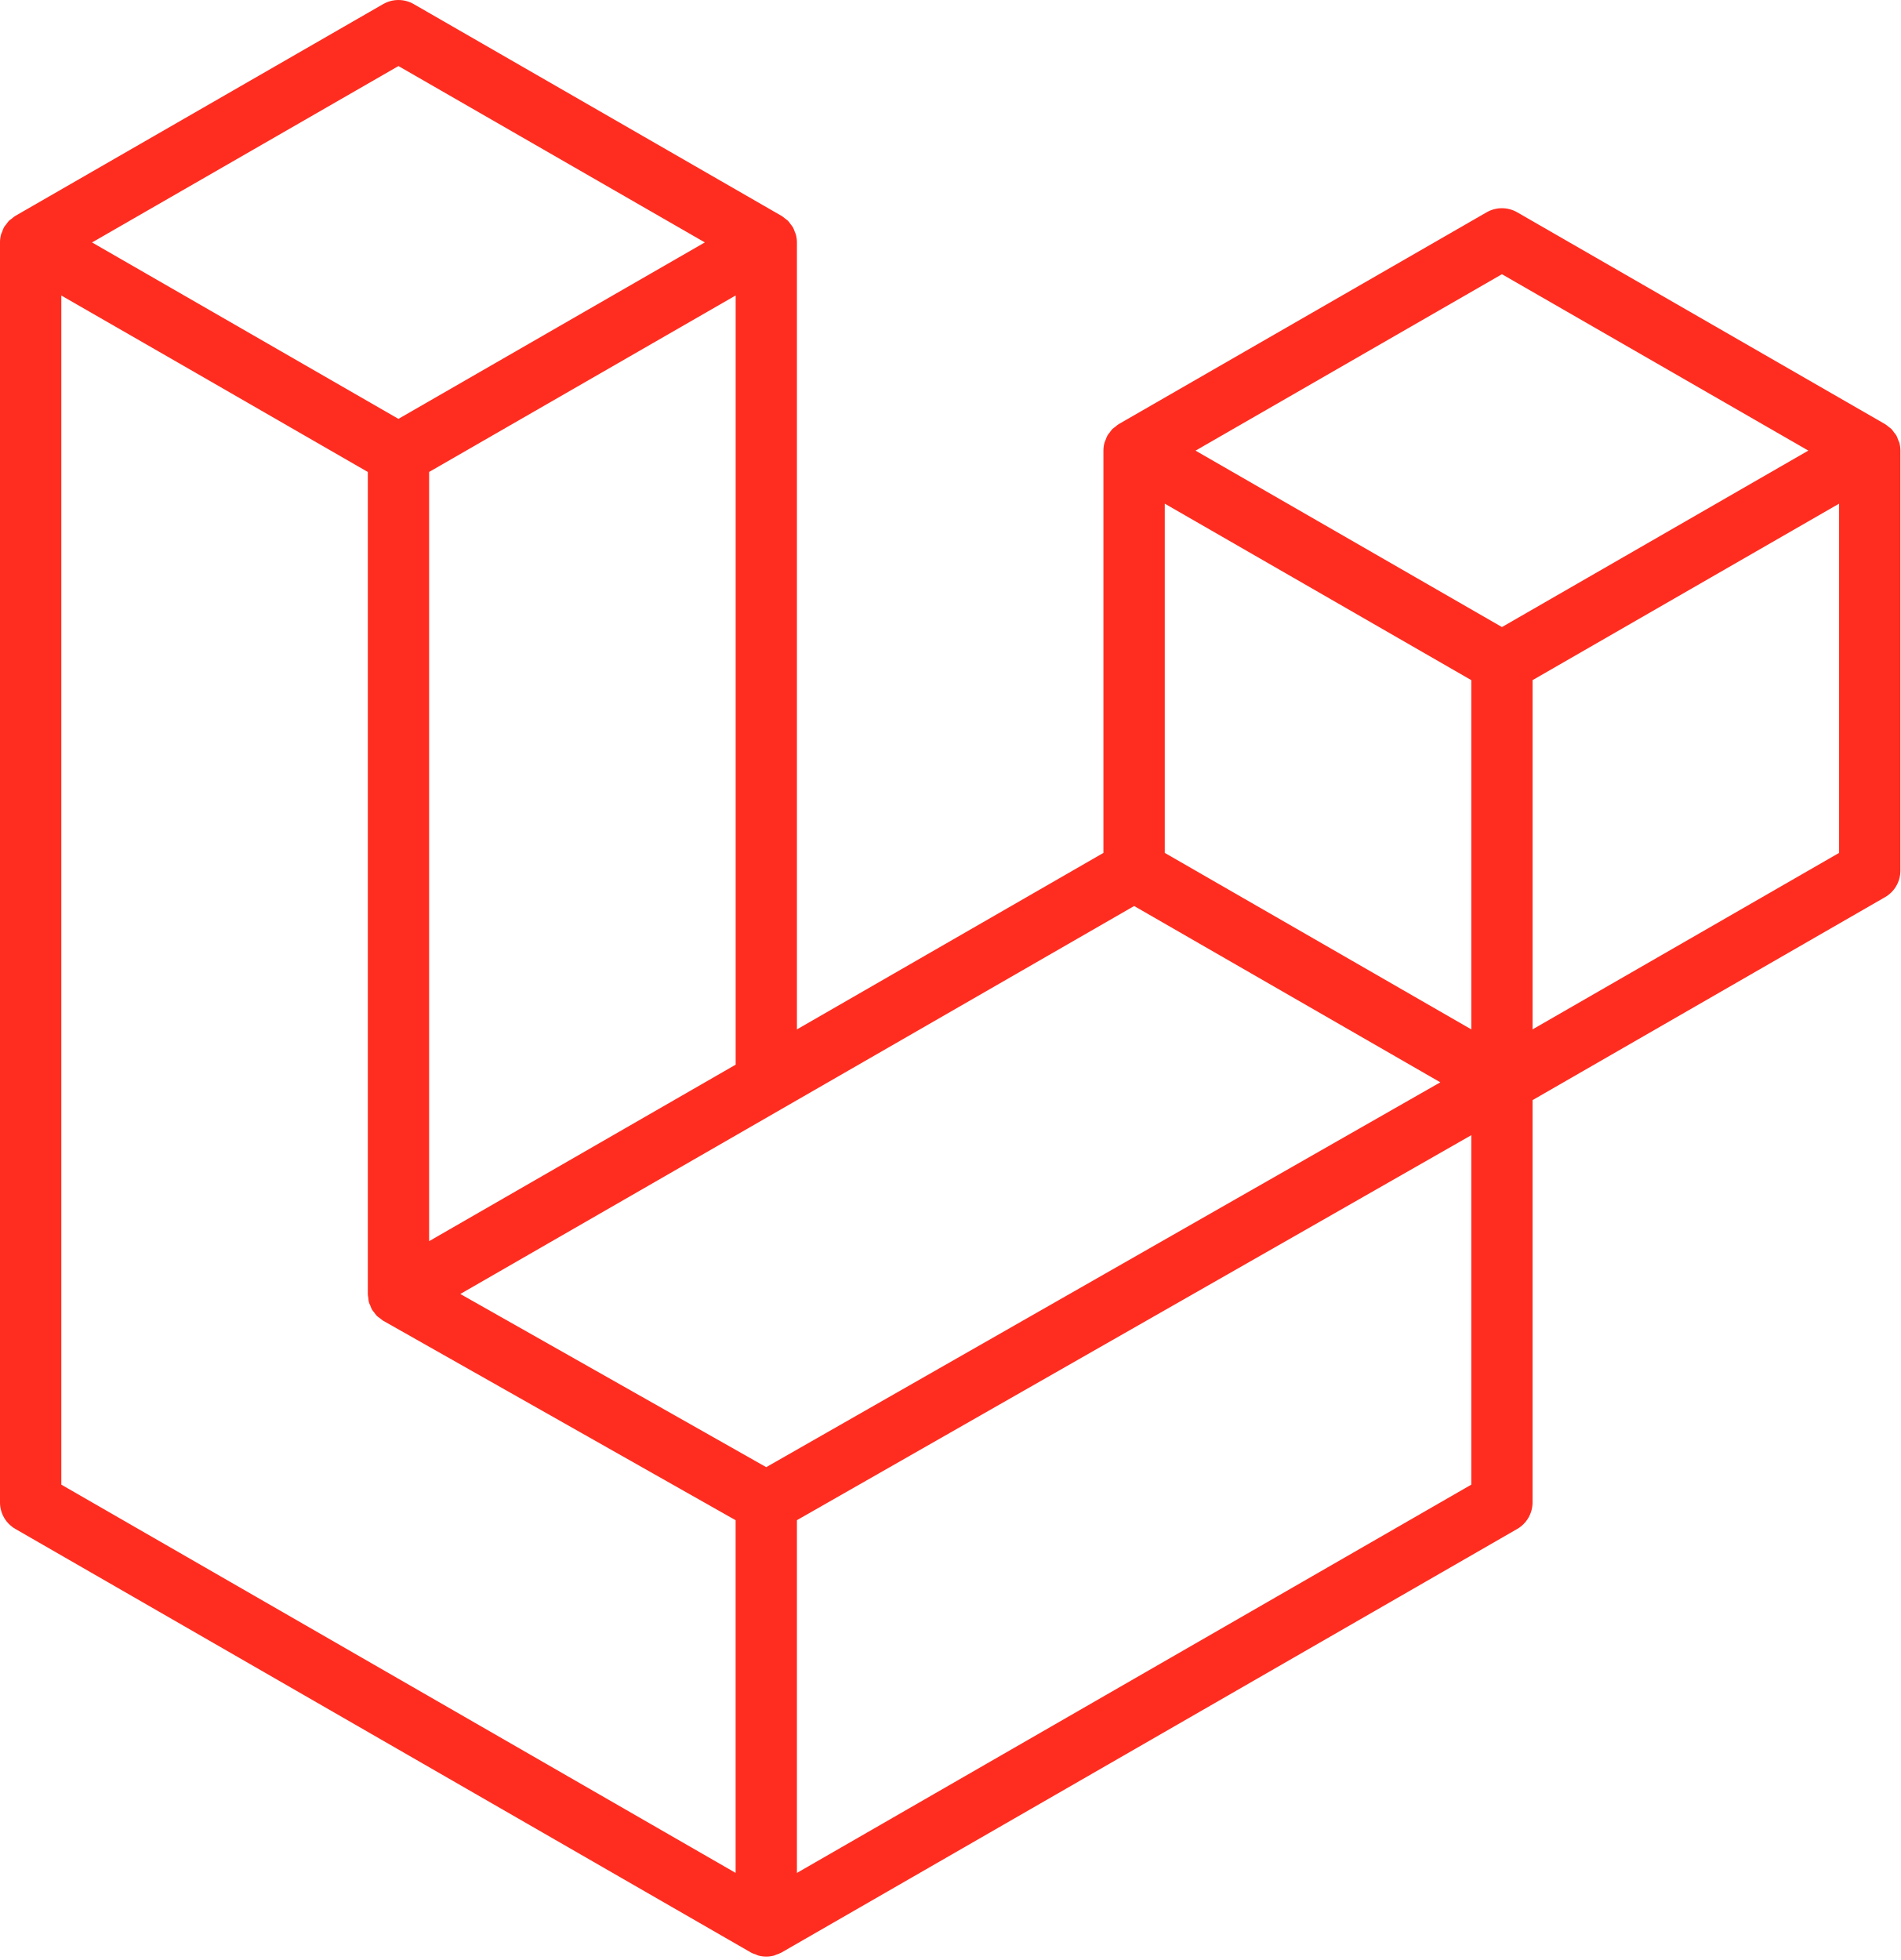
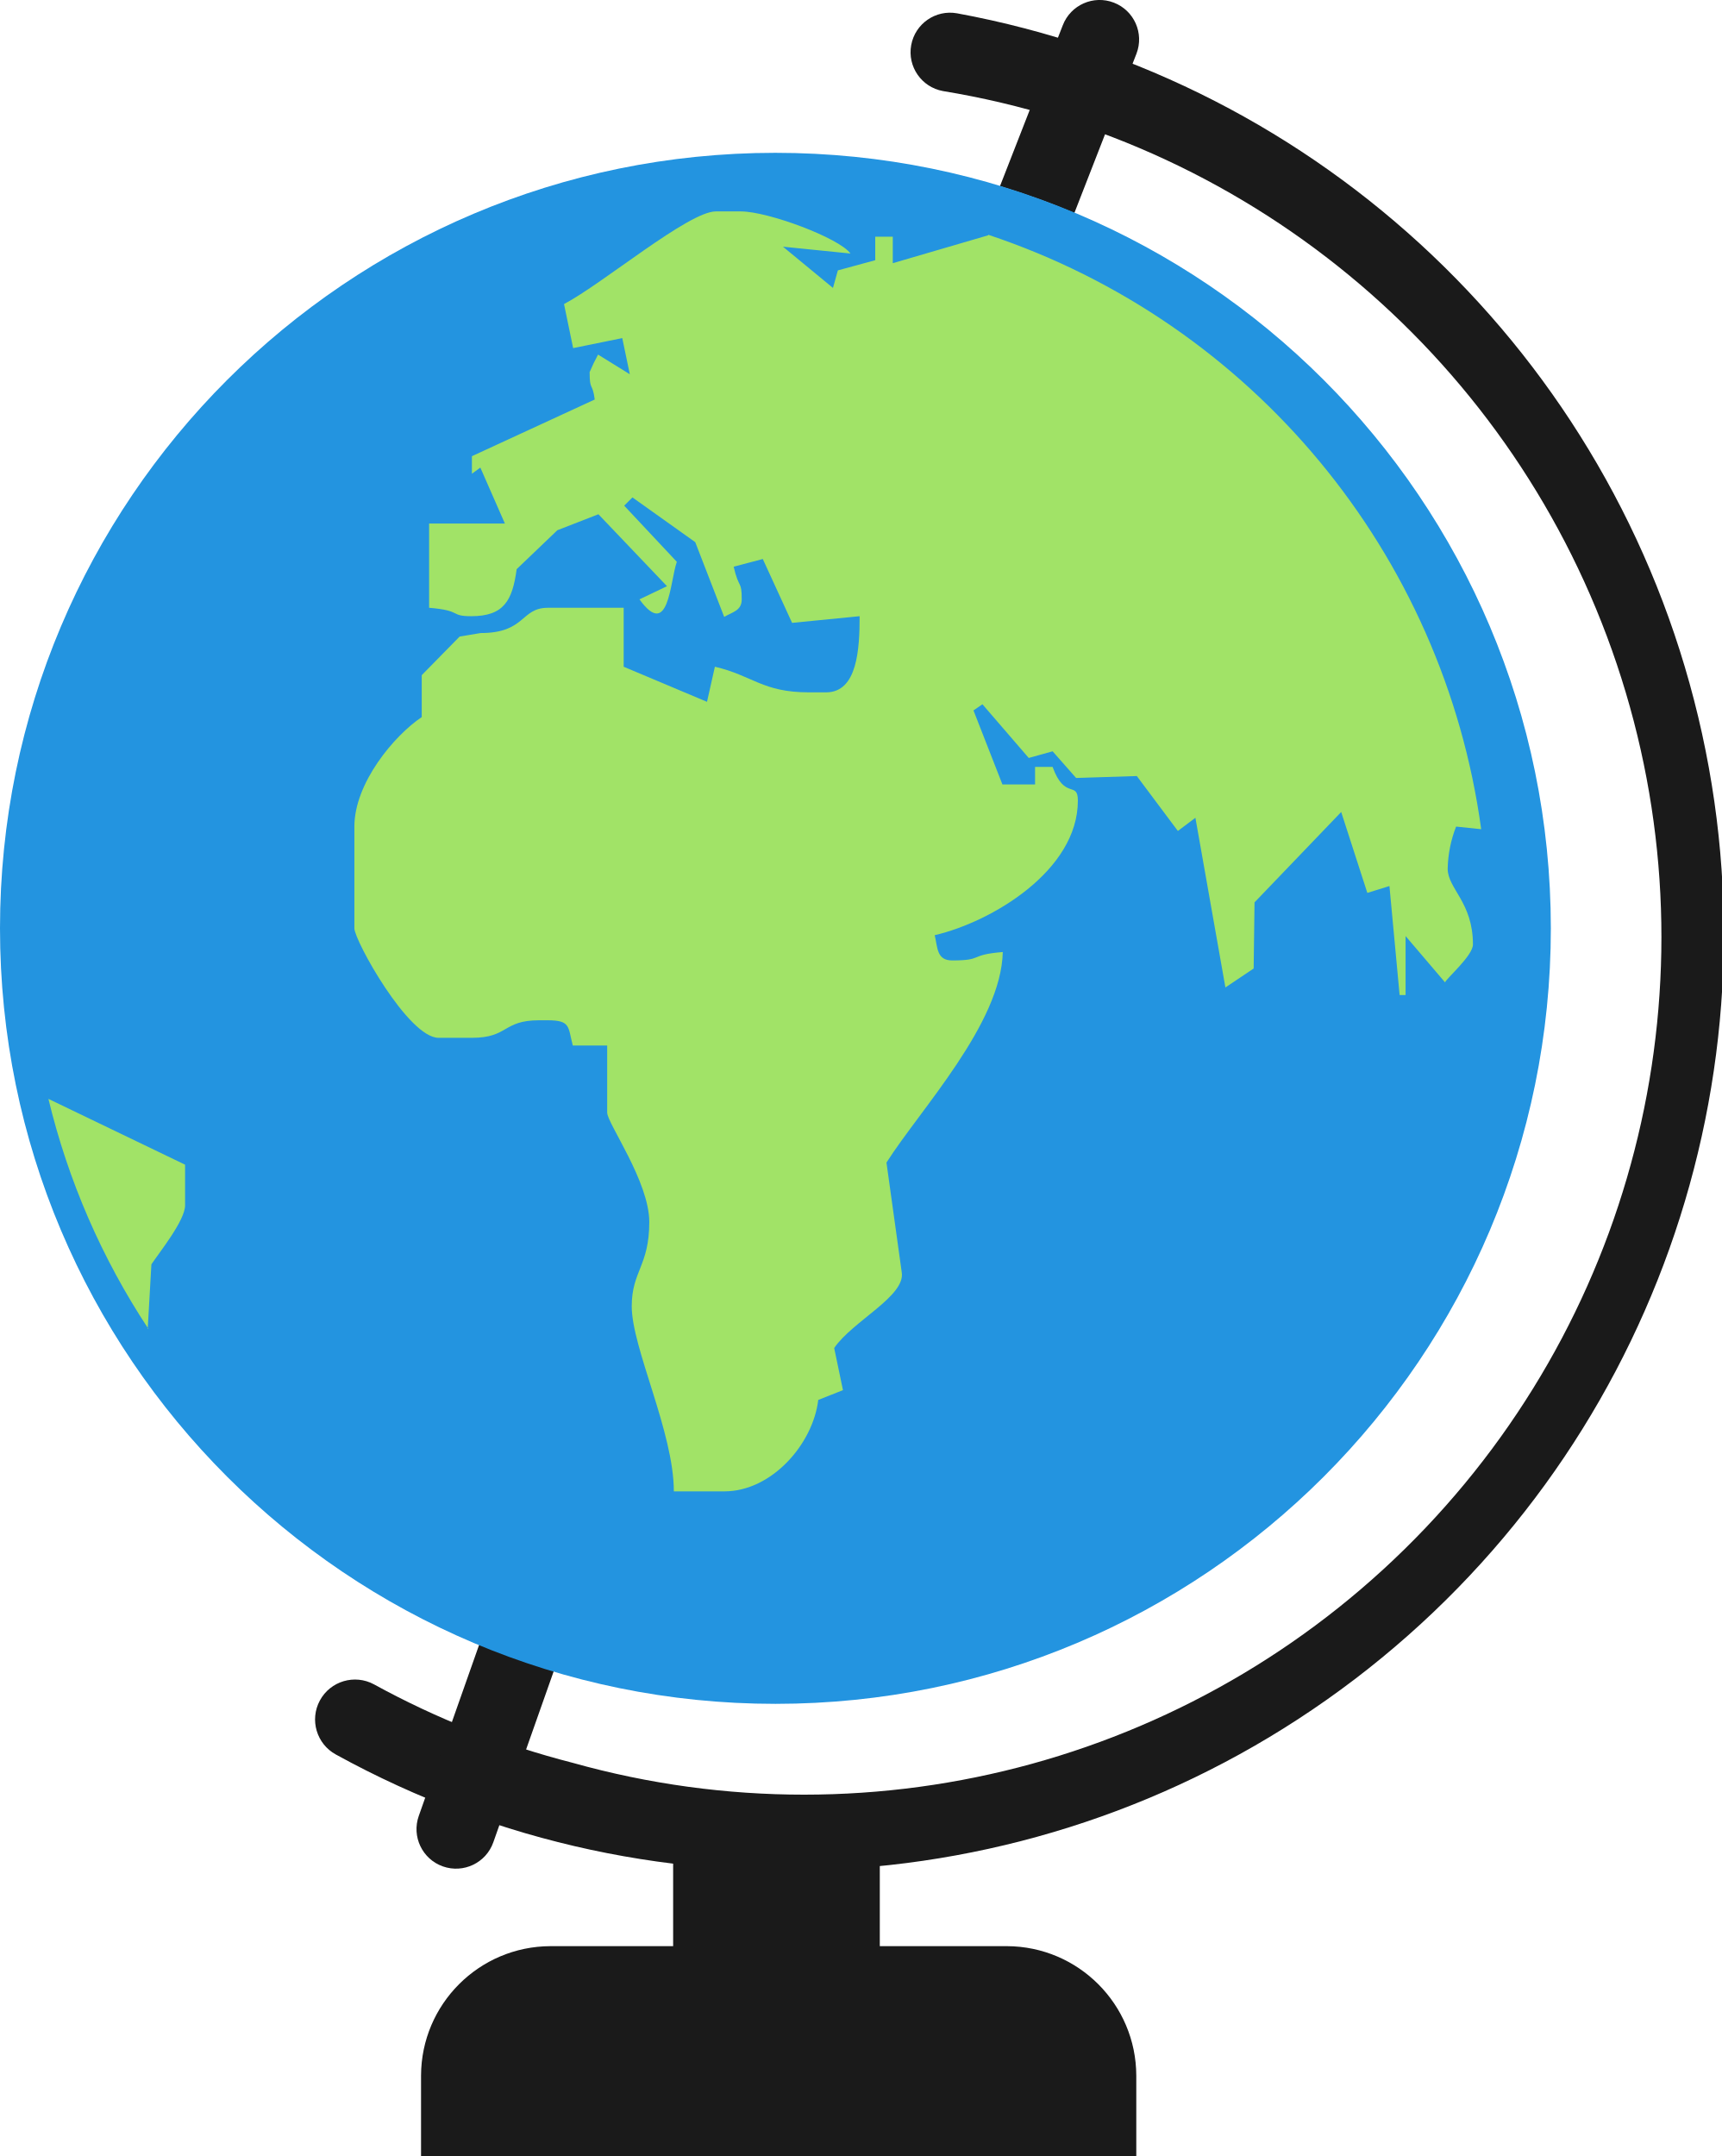
- <svg xmlns="http://www.w3.org/2000/svg" height="264" preserveAspectRatio="xMidYMid" viewBox="0 0 256 264" width="256">
-   <path d="m255.856 59.62c.095.351.144.714.144 1.078v56.568c0 1.478-.791 2.843-2.073 3.578l-47.479 27.335v54.181c0 1.475-.784 2.836-2.062 3.578l-99.108 57.053c-.227.129-.474.211-.722.299-.093.031-.18.088-.278.113-.693.182-1.421.182-2.114 0-.113-.031-.217-.093-.325-.134-.227-.082-.464-.155-.681-.278l-99.087-57.053c-1.281-.736-2.073-2.1-2.073-3.578v-169.704c0-.371.052-.732.144-1.083.031-.119.103-.227.144-.345.077-.217.15-.438.263-.639.077-.134.191-.242.284-.366.119-.165.227-.335.366-.479.119-.119.273-.206.407-.309.15-.124.284-.258.454-.356h.005l49.546-28.526c1.277-.735 2.848-.735 4.125 0l49.546 28.526h.01c.165.103.304.232.454.351.134.103.284.196.402.309.144.15.247.32.371.485.088.124.206.232.278.366.119.206.186.423.268.639.041.119.113.227.144.351.095.351.143.714.144 1.078v105.996l41.287-23.773v-54.186c0-.361.052-.727.144-1.072.036-.124.103-.232.144-.351.082-.217.155-.438.268-.639.077-.134.191-.242.278-.366.124-.165.227-.335.371-.479.119-.119.268-.206.402-.309.155-.124.289-.258.454-.356h.005l49.551-28.526c1.276-.736 2.848-.736 4.125 0l49.546 28.526c.175.103.309.232.464.351.129.103.278.196.397.309.144.15.247.32.371.485.093.124.206.232.278.366.119.201.186.423.268.639.046.119.113.227.144.351zm-8.115 55.259v-47.04l-17.339 9.981-23.953 13.791v47.04l41.297-23.773zm-49.546 85.094v-47.071l-23.561 13.456-67.282 38.399v47.515zm-189.935-160.177v160.177l90.833 52.294v-47.504l-47.453-26.856-.015-.01-.021-.01c-.16-.093-.294-.227-.443-.34-.129-.103-.278-.186-.392-.299l-.01-.015c-.134-.129-.227-.289-.34-.433-.103-.139-.227-.258-.309-.402l-.005-.015c-.093-.155-.15-.34-.217-.516-.067-.155-.155-.299-.196-.464v-.005c-.052-.196-.062-.402-.082-.603-.021-.155-.062-.309-.062-.464v-.01-110.749l-23.948-13.797-17.339-9.971zm45.422-30.903-41.282 23.763 41.271 23.763 41.276-23.768-41.276-23.757zm21.468 148.298 23.948-13.786v-103.608l-17.339 9.981-23.953 13.791v103.608zm127.175-120.256-41.276 23.763 41.276 23.763 41.271-23.768zm-4.13 54.676-23.953-13.791-17.339-9.981v47.04l23.948 13.786 17.344 9.987zm-94.978 106.006 60.543-34.564 30.264-17.272-41.245-23.747-47.489 27.341-43.282 24.917z" fill="#ff2d20" />
+ <svg xmlns="http://www.w3.org/2000/svg" id="Layer_1" data-name="Layer 1" viewBox="0 0 98.13 122.88">
+   <defs>
+     <style>.cls-1,.cls-2{fill:#1a1a1a;}.cls-2,.cls-3,.cls-4{fill-rule:evenodd;}.cls-3{fill:#2394e0;}.cls-4{fill:#a1e367;}</style>
+   </defs>
+   <path class="cls-1" d="M53.75,5.19A2.25,2.25,0,0,1,54.56.76,53.37,53.37,0,1,1,19.15,100a2.25,2.25,0,1,1,2.17-4,48.47,48.47,0,0,0,11.32,4.47A48.87,48.87,0,1,0,53.75,5.19Z" />
+   <path class="cls-1" d="M57,10.61l3.58-9.17a2.25,2.25,0,1,1,4.2,1.62l-3.54,9.08A43.6,43.6,0,0,0,57,10.61Z" />
+   <path class="cls-1" d="M31.56,95.26,28.12,105a2.25,2.25,0,0,1-4.25-1.5l3.45-9.78a43.44,43.44,0,0,0,4.24,1.5Z" />
+   <polygon class="cls-2" points="38.37 104.56 50.15 104.56 50.15 111.39 38.37 111.39 38.37 104.56 38.37 104.56" />
+   <path class="cls-2" d="M31.4,110.92h26a7.4,7.4,0,0,1,7.37,7.38v4.58H24V118.3a7.4,7.4,0,0,1,7.38-7.38Z" />
+   <path class="cls-3" d="M44.19,8.71A44.2,44.2,0,1,1,0,52.91,44.2,44.2,0,0,1,44.19,8.71Z" />
+   <path class="cls-4" d="M8.46,75.74a41.37,41.37,0,0,1-5.7-13.11l7.79,3.75,0,2.32c0,.86-1.46,2.67-1.92,3.36l-.21,3.68ZM56.33,13.38a41.65,41.65,0,0,1,28.1,33.88L83,47.11a7,7,0,0,0-.48,2.4c0,1.14,1.44,1.91,1.44,4.32,0,.64-1.52,1.94-1.59,2.16l-2.25-2.64v3.36l-.34,0L79.2,50.5l-1.26.39-1.49-4.61-4.94,5.15-.05,3.77-1.61,1.08-1.71-9.67-1,.75L64.8,44.23l-3.46.11L60,42.82l-1.36.38L56,40.14l-.51.35,1.65,4.22H59v-1h1c.69,1.91,1.44.77,1.44,1.92,0,4-4.93,6.92-8.16,7.67.17.72.11,1.44,1,1.44,1.81,0,.91-.32,2.88-.48-.09,4.08-4.68,8.94-6.63,12l.87,6.25c.23,1.36-2.81,2.79-3.85,4.32l.5,2.4-1.41.56C46.35,82.28,44,85,41.29,85H38.41c0-3.37-2.4-8.17-2.4-10.55,0-2,1-2.3,1-4.8,0-2.31-2.4-5.63-2.4-6.24V59.59H32.65c-.28-1.07-.11-1.44-1.44-1.44h-.48c-2.09,0-1.74,1-3.83,1H25c-1.73,0-4.8-5.56-4.8-6.24V47.11c0-2.48,2.27-5.19,3.84-6.24V38.48l2.16-2.2,1.2-.2c2.57,0,2.27-1.44,3.83-1.44h4.32V38l4.75,2,.45-2c2.15.5,2.71,1.46,5.36,1.46h1C48.87,39.44,49,37,49,35.12l-3.85.38-1.67-3.64-1.66.44c.3,1.3.46.76.46,1.86,0,.65-.53.72-1,1L39.63,30.9l-3.58-2.55-.47.47,3,3.2c-.4,1.15-.45,4.46-2.13,2.14l1.57-.75-3.91-4.1-2.34.91-2.32,2.22c-.24,1.78-.72,2.68-2.59,2.68-1.24,0-.49-.32-2.4-.48v-4.8h4.32l-1.4-3.19L26.9,27V26l7-3.23c-.13-1-.29-.46-.29-1.56a10.73,10.73,0,0,1,.48-1l1.81,1.12-.43-2.06-2.8.57-.52-2.51c2.22-1.17,7.1-5.28,8.65-5.28h1.44c1.52,0,5.58,1.5,6.24,2.4l-3.85-.39,2.85,2.35.28-1,2.13-.58,0-1.34h1V15l5.44-1.59Z" />
</svg>
